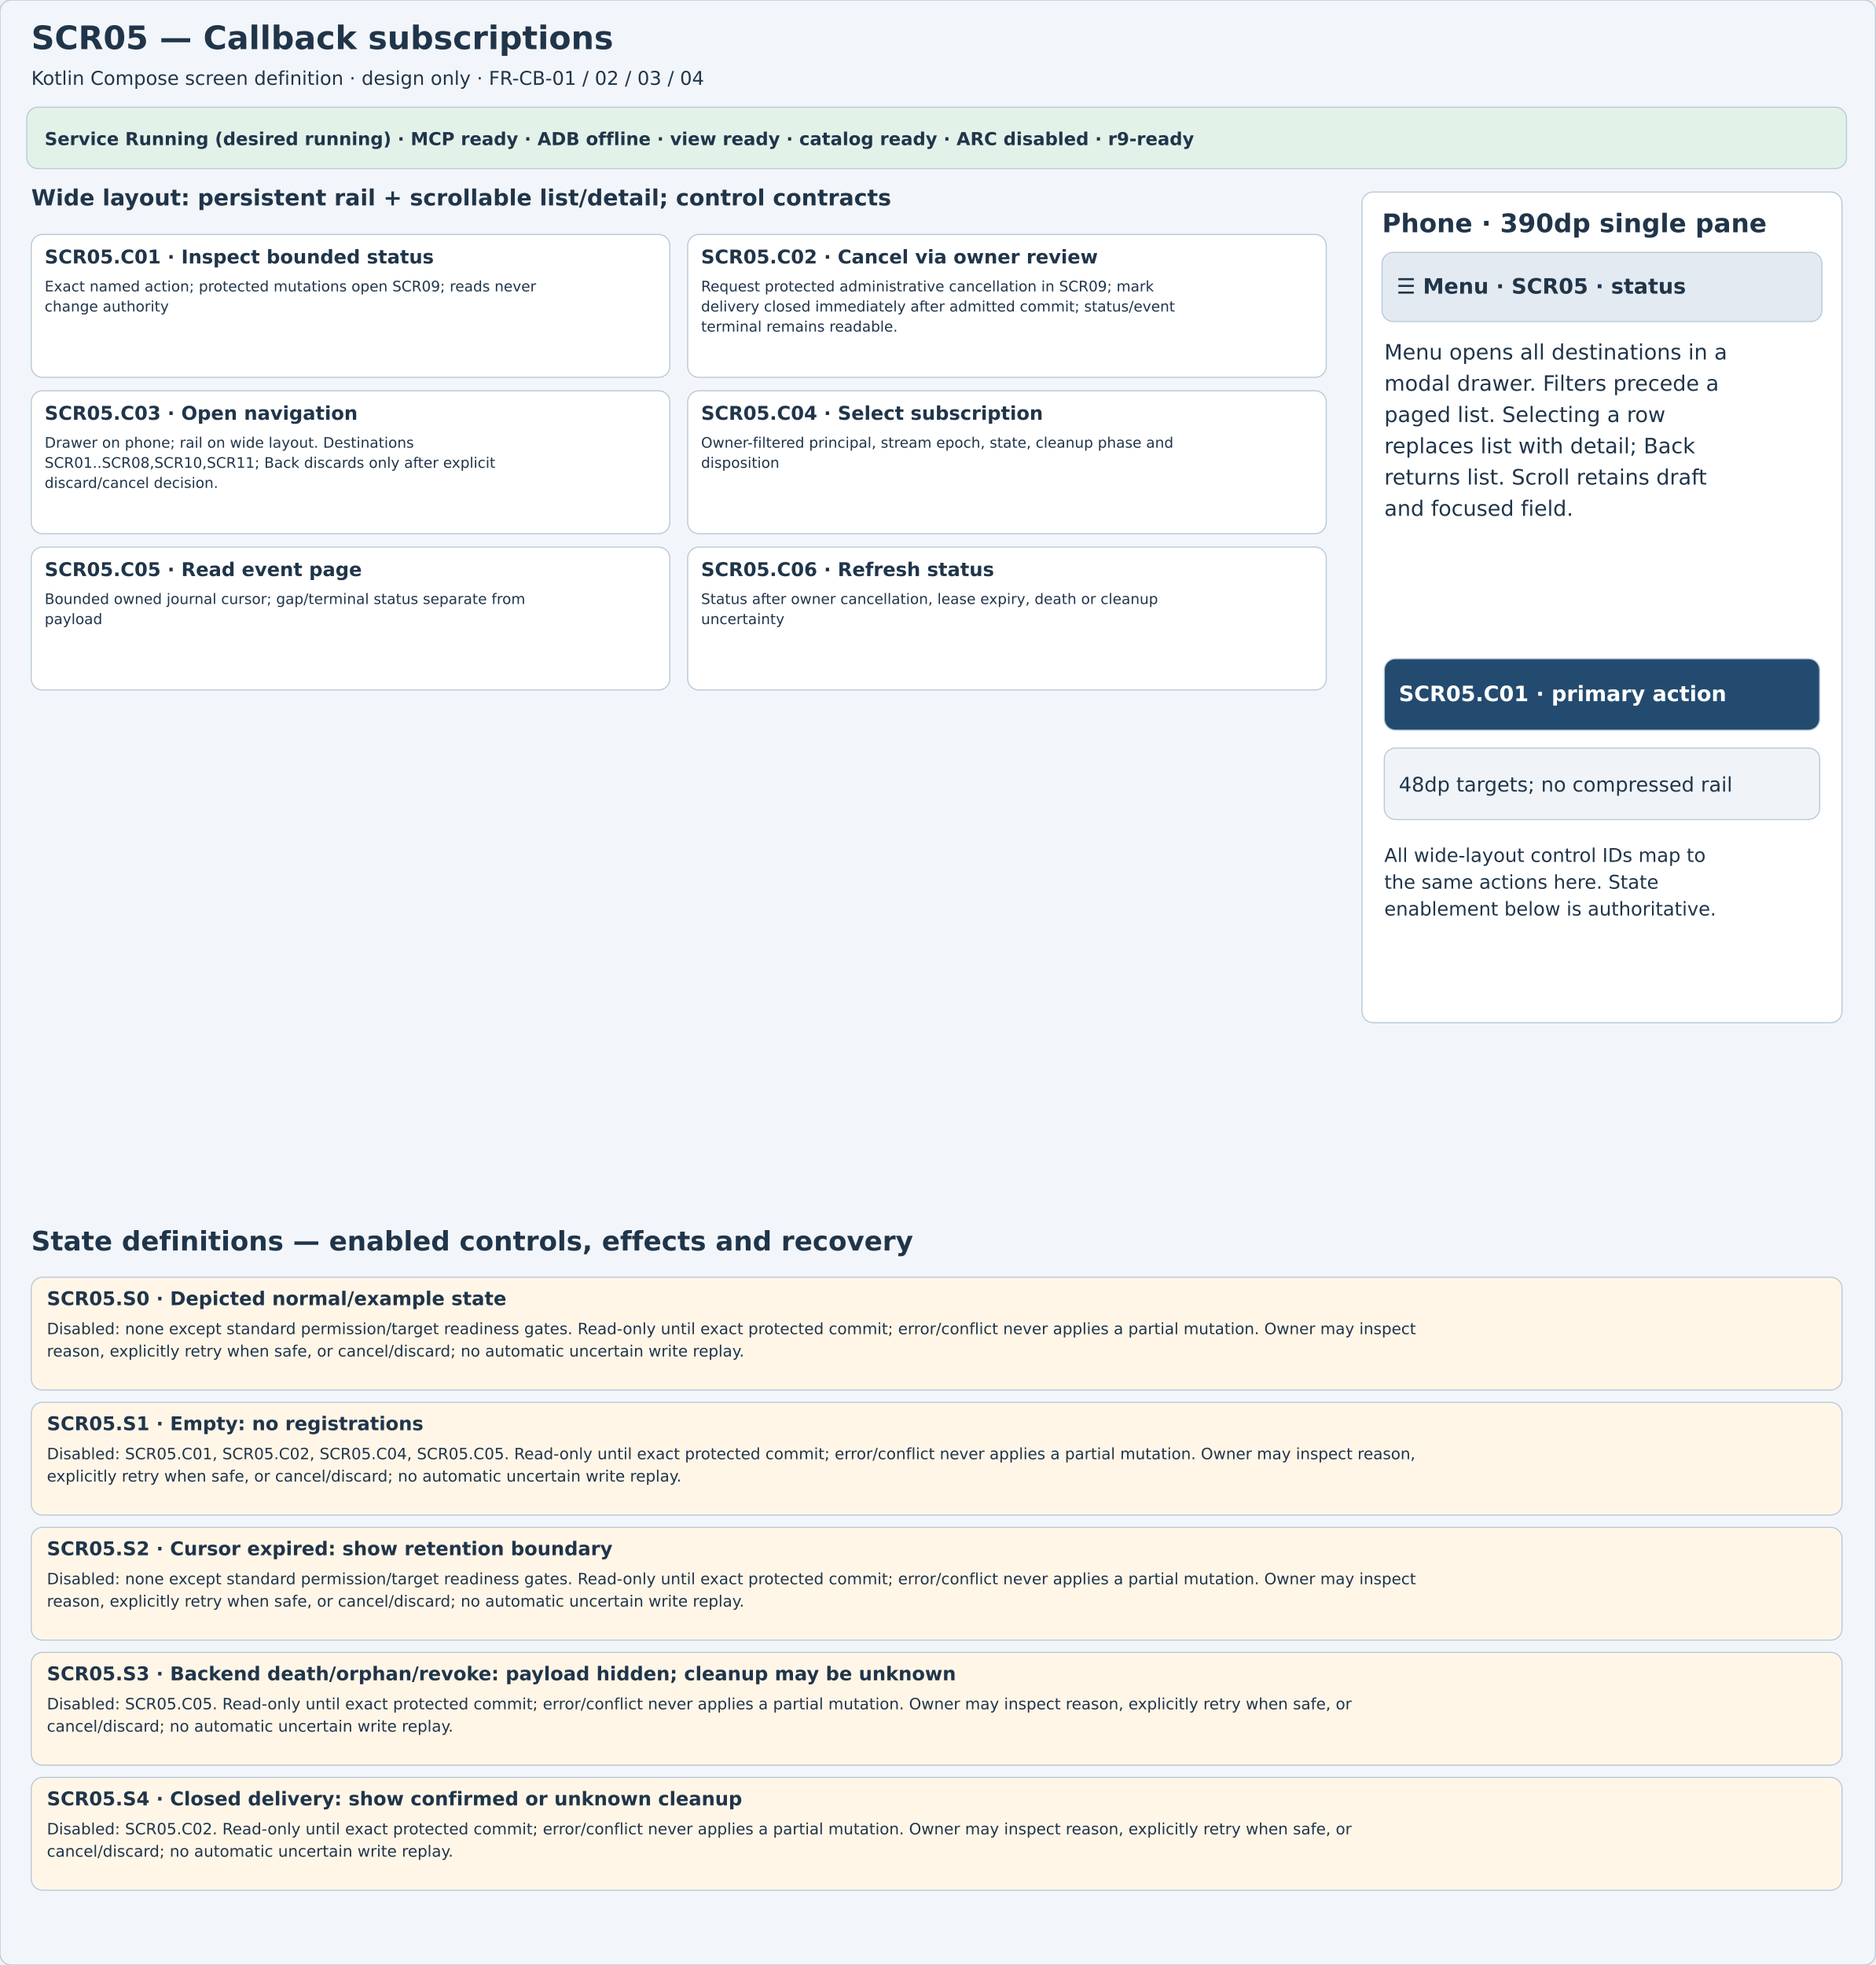
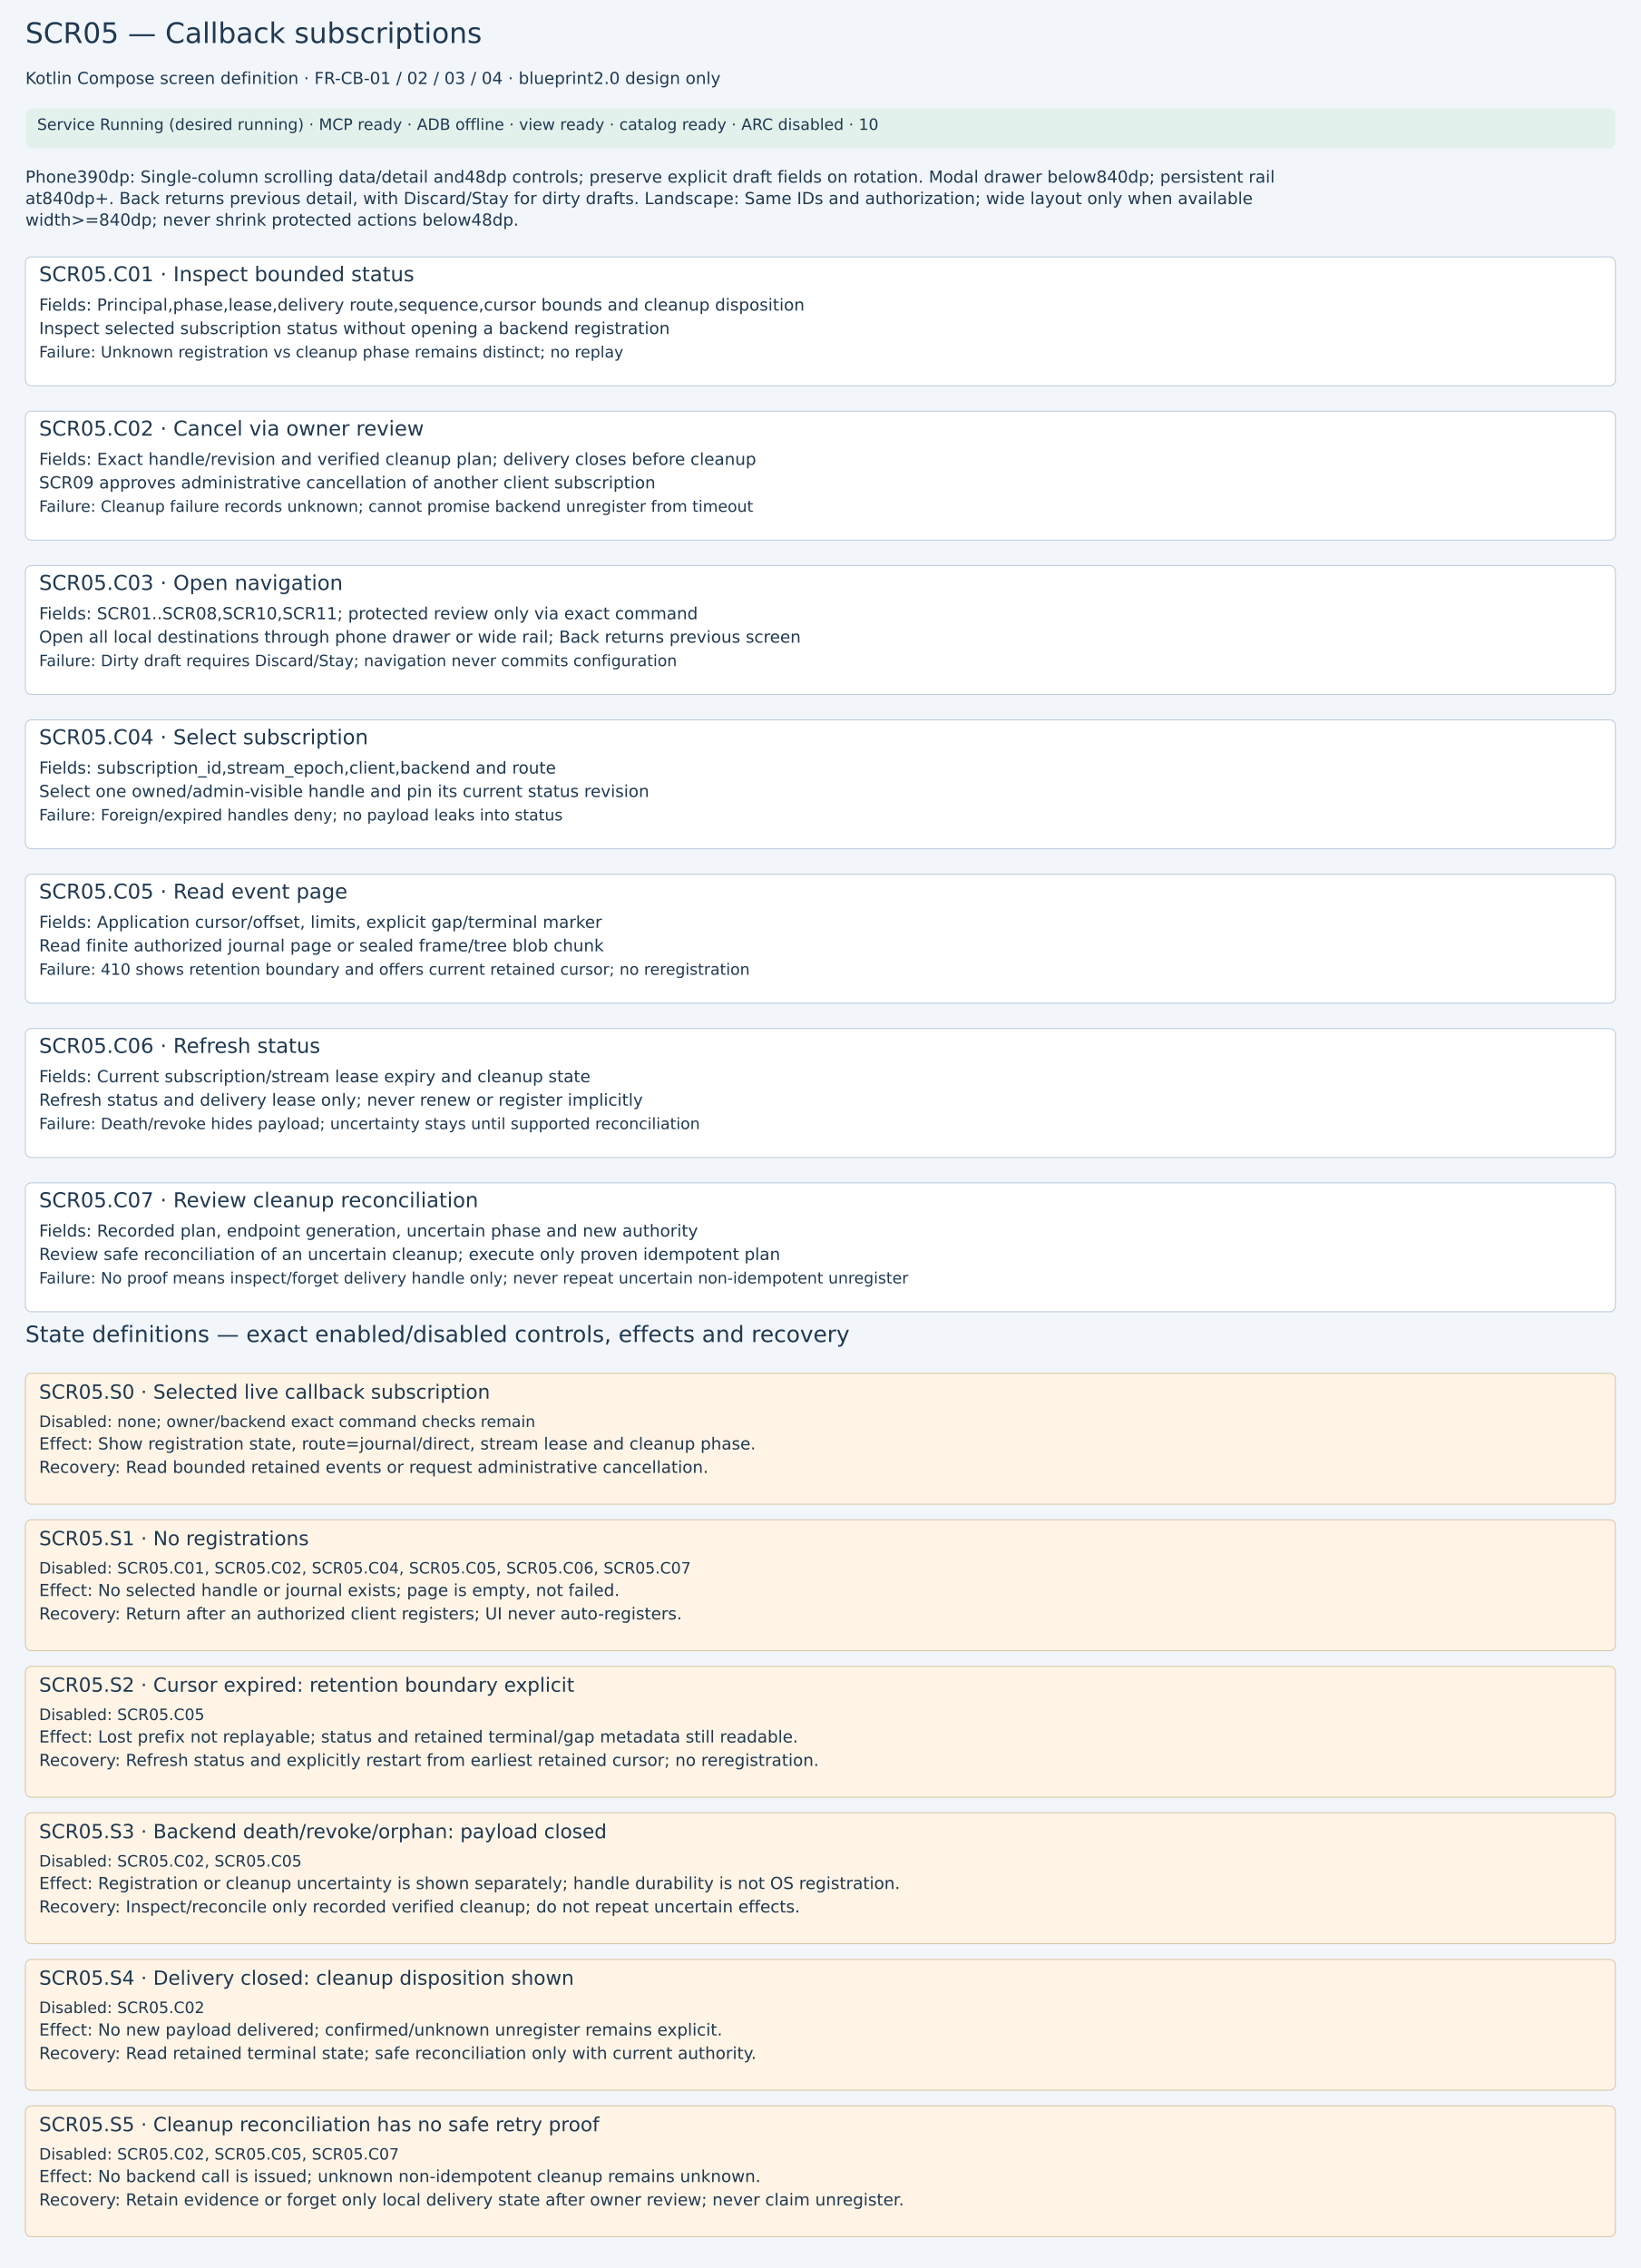
- <svg xmlns="http://www.w3.org/2000/svg" width="1680" height="1760" viewBox="0 0 1680 1760" role="img">
+ <svg xmlns="http://www.w3.org/2000/svg" width="1680" height="2322" viewBox="0 0 1680 2322" role="img">
+   <rect width="100%" height="100%" fill="#f2f6fb" />
  <g font-family="DejaVu Sans, sans-serif">
-     <rect x="0" y="0" width="1680" height="1760" rx="10" fill="#f2f6fa" stroke="#b8c9d8" />
-     <text x="28" y="44" font-size="29" font-weight="700" fill="#20354a">SCR05 — Callback subscriptions</text>
-     <text x="28" y="76" font-size="17" font-weight="400" fill="#20354a">Kotlin Compose screen definition · design only · FR-CB-01 / 02 / 03 / 04</text>
+     <text x="26" y="44" font-size="29" fill="#203950">SCR05 — Callback subscriptions</text>
+     <text x="26" y="86" font-size="17" fill="#203950">Kotlin Compose screen definition · FR-CB-01 / 02 / 03 / 04 · blueprint2.0 design only</text>
    <g data-status-id="SCR05.STATUS">
-       <rect x="24" y="96" width="1630" height="55" rx="10" fill="#e3f2e9" stroke="#b8c9d8" />
-       <text x="40" y="130" font-size="16" font-weight="700" fill="#20354a">Service Running (desired running) · MCP ready · ADB offline · view ready · catalog ready · ARC disabled · r9-ready</text>
+       <rect x="26" y="111" width="1628" height="41" rx="7" fill="#e3f1ec" />
+       <text x="38" y="133" font-size="16" fill="#203950">Service Running (desired running) · MCP ready · ADB offline · view ready · catalog ready · ARC disabled · 10</text>
    </g>
-     <text x="28" y="184" font-size="20" font-weight="700" fill="#20354a">Wide layout: persistent rail + scrollable list/detail; control contracts</text>
-     <g data-control-id="SCR05.C01" data-kind="action">
-       <rect x="28" y="210" width="572" height="128" rx="10" fill="#fff" stroke="#b8c9d8" />
-       <text x="40" y="236" font-size="17" font-weight="700" fill="#20354a">SCR05.C01 · Inspect bounded status</text>
-       <text x="40" y="261" font-size="13" font-weight="400" fill="#20354a">Exact named action; protected mutations open SCR09; reads never</text>
-       <text x="40" y="279" font-size="13" font-weight="400" fill="#20354a">change authority</text>
+     <text x="26" y="187" font-size="17" fill="#203950">Phone390dp: Single-column scrolling data/detail and48dp controls; preserve explicit draft fields on rotation. Modal drawer below840dp; persistent rail</text>
+     <text x="26" y="209" font-size="17" fill="#203950">at840dp+. Back returns previous detail, with Discard/Stay for dirty drafts. Landscape: Same IDs and authorization; wide layout only when available</text>
+     <text x="26" y="231" font-size="17" fill="#203950">width&gt;=840dp; never shrink protected actions below48dp.</text>
+     <g data-control-id="SCR05.C01">
+       <rect x="26" y="263" width="1628" height="132" fill="#ffffff" stroke="#bdccdb" rx="6" />
+       <text x="40" y="288" font-size="21" fill="#203950">SCR05.C01 · Inspect bounded status</text>
+       <text x="40" y="318" font-size="17" fill="#203950">Fields: Principal,phase,lease,delivery route,sequence,cursor bounds and cleanup disposition</text>
+       <text x="40" y="342" font-size="17" fill="#203950">Inspect selected subscription status without opening a backend registration</text>
+       <text x="40" y="366" font-size="16" fill="#203950">Failure: Unknown registration vs cleanup phase remains distinct; no replay</text>
    </g>
-     <g data-control-id="SCR05.C02" data-kind="action">
-       <rect x="616" y="210" width="572" height="128" rx="10" fill="#fff" stroke="#b8c9d8" />
-       <text x="628" y="236" font-size="17" font-weight="700" fill="#20354a">SCR05.C02 · Cancel via owner review</text>
-       <text x="628" y="261" font-size="13" font-weight="400" fill="#20354a">Request protected administrative cancellation in SCR09; mark</text>
-       <text x="628" y="279" font-size="13" font-weight="400" fill="#20354a">delivery closed immediately after admitted commit; status/event</text>
-       <text x="628" y="297" font-size="13" font-weight="400" fill="#20354a">terminal remains readable.</text>
+     <g data-control-id="SCR05.C02">
+       <rect x="26" y="421" width="1628" height="132" fill="#ffffff" stroke="#bdccdb" rx="6" />
+       <text x="40" y="446" font-size="21" fill="#203950">SCR05.C02 · Cancel via owner review</text>
+       <text x="40" y="476" font-size="17" fill="#203950">Fields: Exact handle/revision and verified cleanup plan; delivery closes before cleanup</text>
+       <text x="40" y="500" font-size="17" fill="#203950">SCR09 approves administrative cancellation of another client subscription</text>
+       <text x="40" y="524" font-size="16" fill="#203950">Failure: Cleanup failure records unknown; cannot promise backend unregister from timeout</text>
    </g>
-     <g data-control-id="SCR05.C03" data-kind="navigation">
-       <rect x="28" y="350" width="572" height="128" rx="10" fill="#fff" stroke="#b8c9d8" />
-       <text x="40" y="376" font-size="17" font-weight="700" fill="#20354a">SCR05.C03 · Open navigation</text>
-       <text x="40" y="401" font-size="13" font-weight="400" fill="#20354a">Drawer on phone; rail on wide layout. Destinations</text>
-       <text x="40" y="419" font-size="13" font-weight="400" fill="#20354a">SCR01..SCR08,SCR10,SCR11; Back discards only after explicit</text>
-       <text x="40" y="437" font-size="13" font-weight="400" fill="#20354a">discard/cancel decision.</text>
+     <g data-control-id="SCR05.C03">
+       <rect x="26" y="579" width="1628" height="132" fill="#ffffff" stroke="#bdccdb" rx="6" />
+       <text x="40" y="604" font-size="21" fill="#203950">SCR05.C03 · Open navigation</text>
+       <text x="40" y="634" font-size="17" fill="#203950">Fields: SCR01..SCR08,SCR10,SCR11; protected review only via exact command</text>
+       <text x="40" y="658" font-size="17" fill="#203950">Open all local destinations through phone drawer or wide rail; Back returns previous screen</text>
+       <text x="40" y="682" font-size="16" fill="#203950">Failure: Dirty draft requires Discard/Stay; navigation never commits configuration</text>
    </g>
-     <g data-control-id="SCR05.C04" data-kind="selector">
-       <rect x="616" y="350" width="572" height="128" rx="10" fill="#fff" stroke="#b8c9d8" />
-       <text x="628" y="376" font-size="17" font-weight="700" fill="#20354a">SCR05.C04 · Select subscription</text>
-       <text x="628" y="401" font-size="13" font-weight="400" fill="#20354a">Owner-filtered principal, stream epoch, state, cleanup phase and</text>
-       <text x="628" y="419" font-size="13" font-weight="400" fill="#20354a">disposition</text>
+     <g data-control-id="SCR05.C04">
+       <rect x="26" y="737" width="1628" height="132" fill="#ffffff" stroke="#bdccdb" rx="6" />
+       <text x="40" y="762" font-size="21" fill="#203950">SCR05.C04 · Select subscription</text>
+       <text x="40" y="792" font-size="17" fill="#203950">Fields: subscription_id,stream_epoch,client,backend and route</text>
+       <text x="40" y="816" font-size="17" fill="#203950">Select one owned/admin-visible handle and pin its current status revision</text>
+       <text x="40" y="840" font-size="16" fill="#203950">Failure: Foreign/expired handles deny; no payload leaks into status</text>
    </g>
-     <g data-control-id="SCR05.C05" data-kind="pagination">
-       <rect x="28" y="490" width="572" height="128" rx="10" fill="#fff" stroke="#b8c9d8" />
-       <text x="40" y="516" font-size="17" font-weight="700" fill="#20354a">SCR05.C05 · Read event page</text>
-       <text x="40" y="541" font-size="13" font-weight="400" fill="#20354a">Bounded owned journal cursor; gap/terminal status separate from</text>
-       <text x="40" y="559" font-size="13" font-weight="400" fill="#20354a">payload</text>
+     <g data-control-id="SCR05.C05">
+       <rect x="26" y="895" width="1628" height="132" fill="#ffffff" stroke="#bdccdb" rx="6" />
+       <text x="40" y="920" font-size="21" fill="#203950">SCR05.C05 · Read event page</text>
+       <text x="40" y="950" font-size="17" fill="#203950">Fields: Application cursor/offset, limits, explicit gap/terminal marker</text>
+       <text x="40" y="974" font-size="17" fill="#203950">Read finite authorized journal page or sealed frame/tree blob chunk</text>
+       <text x="40" y="998" font-size="16" fill="#203950">Failure: 410 shows retention boundary and offers current retained cursor; no reregistration</text>
    </g>
-     <g data-control-id="SCR05.C06" data-kind="read">
-       <rect x="616" y="490" width="572" height="128" rx="10" fill="#fff" stroke="#b8c9d8" />
-       <text x="628" y="516" font-size="17" font-weight="700" fill="#20354a">SCR05.C06 · Refresh status</text>
-       <text x="628" y="541" font-size="13" font-weight="400" fill="#20354a">Status after owner cancellation, lease expiry, death or cleanup</text>
-       <text x="628" y="559" font-size="13" font-weight="400" fill="#20354a">uncertainty</text>
+     <g data-control-id="SCR05.C06">
+       <rect x="26" y="1053" width="1628" height="132" fill="#ffffff" stroke="#bdccdb" rx="6" />
+       <text x="40" y="1078" font-size="21" fill="#203950">SCR05.C06 · Refresh status</text>
+       <text x="40" y="1108" font-size="17" fill="#203950">Fields: Current subscription/stream lease expiry and cleanup state</text>
+       <text x="40" y="1132" font-size="17" fill="#203950">Refresh status and delivery lease only; never renew or register implicitly</text>
+       <text x="40" y="1156" font-size="16" fill="#203950">Failure: Death/revoke hides payload; uncertainty stays until supported reconciliation</text>
    </g>
-     <rect x="1220" y="172" width="430" height="744" rx="10" fill="#fff" stroke="#b8c9d8" />
-     <text x="1238" y="208" font-size="23" font-weight="700" fill="#20354a">Phone · 390dp single pane</text>
-     <rect x="1238" y="226" width="394" height="62" rx="10" fill="#e3eaf1" stroke="#b8c9d8" />
-     <text x="1251" y="263" font-size="19" font-weight="700" fill="#20354a">☰ Menu · SCR05 · status</text>
-     <text x="1240" y="322" font-size="19" font-weight="400" fill="#20354a">Menu opens all destinations in a</text>
-     <text x="1240" y="350" font-size="19" font-weight="400" fill="#20354a">modal drawer. Filters precede a</text>
-     <text x="1240" y="378" font-size="19" font-weight="400" fill="#20354a">paged list. Selecting a row</text>
-     <text x="1240" y="406" font-size="19" font-weight="400" fill="#20354a">replaces list with detail; Back</text>
-     <text x="1240" y="434" font-size="19" font-weight="400" fill="#20354a">returns list. Scroll retains draft</text>
-     <text x="1240" y="462" font-size="19" font-weight="400" fill="#20354a">and focused field.</text>
-     <rect x="1240" y="590" width="390" height="64" rx="10" fill="#234b70" stroke="#b8c9d8" />
-     <text x="1253" y="628" font-size="19" font-weight="700" fill="#fff">SCR05.C01 · primary action</text>
-     <rect x="1240" y="670" width="390" height="64" rx="10" fill="#f0f4f8" stroke="#b8c9d8" />
-     <text x="1253" y="709" font-size="18" font-weight="400" fill="#20354a">48dp targets; no compressed rail</text>
-     <text x="1240" y="772" font-size="17" font-weight="400" fill="#20354a">All wide-layout control IDs map to</text>
-     <text x="1240" y="796" font-size="17" font-weight="400" fill="#20354a">the same actions here. State</text>
-     <text x="1240" y="820" font-size="17" font-weight="400" fill="#20354a">enablement below is authoritative.</text>
-     <text x="28" y="1120" font-size="24" font-weight="700" fill="#20354a">State definitions — enabled controls, effects and recovery</text>
+     <g data-control-id="SCR05.C07">
+       <rect x="26" y="1211" width="1628" height="132" fill="#ffffff" stroke="#bdccdb" rx="6" />
+       <text x="40" y="1236" font-size="21" fill="#203950">SCR05.C07 · Review cleanup reconciliation</text>
+       <text x="40" y="1266" font-size="17" fill="#203950">Fields: Recorded plan, endpoint generation, uncertain phase and new authority</text>
+       <text x="40" y="1290" font-size="17" fill="#203950">Review safe reconciliation of an uncertain cleanup; execute only proven idempotent plan</text>
+       <text x="40" y="1314" font-size="16" fill="#203950">Failure: No proof means inspect/forget delivery handle only; never repeat uncertain non-idempotent unregister</text>
+     </g>
+     <text x="26" y="1374" font-size="23" fill="#203950">State definitions — exact enabled/disabled controls, effects and recovery</text>
    <g data-state-id="SCR05.S0">
-       <rect x="28" y="1144" width="1622" height="101" rx="10" fill="#fff6e8" stroke="#b8c9d8" />
-       <text x="42" y="1169" font-size="17" font-weight="700" fill="#20354a">SCR05.S0 · Depicted normal/example state</text>
-       <text x="42" y="1195" font-size="14" font-weight="400" fill="#20354a">Disabled: none except standard permission/target readiness gates. Read-only until exact protected commit; error/conflict never applies a partial mutation. Owner may inspect</text>
-       <text x="42" y="1215" font-size="14" font-weight="400" fill="#20354a">reason, explicitly retry when safe, or cancel/discard; no automatic uncertain write replay.</text>
+       <rect x="26" y="1406" width="1628" height="134" rx="6" fill="#fff4e6" stroke="#dac6a6" />
+       <text x="40" y="1432" font-size="20" fill="#203950">SCR05.S0 · Selected live callback subscription</text>
+       <text x="40" y="1461" font-size="16" fill="#203950">Disabled: none; owner/backend exact command checks remain</text>
+       <text x="40" y="1484" font-size="17" fill="#203950">Effect: Show registration state, route=journal/direct, stream lease and cleanup phase.</text>
+       <text x="40" y="1508" font-size="17" fill="#203950">Recovery: Read bounded retained events or request administrative cancellation.</text>
    </g>
    <g data-state-id="SCR05.S1">
-       <rect x="28" y="1256" width="1622" height="101" rx="10" fill="#fff6e8" stroke="#b8c9d8" />
-       <text x="42" y="1281" font-size="17" font-weight="700" fill="#20354a">SCR05.S1 · Empty: no registrations</text>
-       <text x="42" y="1307" font-size="14" font-weight="400" fill="#20354a">Disabled: SCR05.C01, SCR05.C02, SCR05.C04, SCR05.C05. Read-only until exact protected commit; error/conflict never applies a partial mutation. Owner may inspect reason,</text>
-       <text x="42" y="1327" font-size="14" font-weight="400" fill="#20354a">explicitly retry when safe, or cancel/discard; no automatic uncertain write replay.</text>
+       <rect x="26" y="1556" width="1628" height="134" rx="6" fill="#fff4e6" stroke="#dac6a6" />
+       <text x="40" y="1582" font-size="20" fill="#203950">SCR05.S1 · No registrations</text>
+       <text x="40" y="1611" font-size="16" fill="#203950">Disabled: SCR05.C01, SCR05.C02, SCR05.C04, SCR05.C05, SCR05.C06, SCR05.C07</text>
+       <text x="40" y="1634" font-size="17" fill="#203950">Effect: No selected handle or journal exists; page is empty, not failed.</text>
+       <text x="40" y="1658" font-size="17" fill="#203950">Recovery: Return after an authorized client registers; UI never auto-registers.</text>
    </g>
    <g data-state-id="SCR05.S2">
-       <rect x="28" y="1368" width="1622" height="101" rx="10" fill="#fff6e8" stroke="#b8c9d8" />
-       <text x="42" y="1393" font-size="17" font-weight="700" fill="#20354a">SCR05.S2 · Cursor expired: show retention boundary</text>
-       <text x="42" y="1419" font-size="14" font-weight="400" fill="#20354a">Disabled: none except standard permission/target readiness gates. Read-only until exact protected commit; error/conflict never applies a partial mutation. Owner may inspect</text>
-       <text x="42" y="1439" font-size="14" font-weight="400" fill="#20354a">reason, explicitly retry when safe, or cancel/discard; no automatic uncertain write replay.</text>
+       <rect x="26" y="1706" width="1628" height="134" rx="6" fill="#fff4e6" stroke="#dac6a6" />
+       <text x="40" y="1732" font-size="20" fill="#203950">SCR05.S2 · Cursor expired: retention boundary explicit</text>
+       <text x="40" y="1761" font-size="16" fill="#203950">Disabled: SCR05.C05</text>
+       <text x="40" y="1784" font-size="17" fill="#203950">Effect: Lost prefix not replayable; status and retained terminal/gap metadata still readable.</text>
+       <text x="40" y="1808" font-size="17" fill="#203950">Recovery: Refresh status and explicitly restart from earliest retained cursor; no reregistration.</text>
    </g>
    <g data-state-id="SCR05.S3">
-       <rect x="28" y="1480" width="1622" height="101" rx="10" fill="#fff6e8" stroke="#b8c9d8" />
-       <text x="42" y="1505" font-size="17" font-weight="700" fill="#20354a">SCR05.S3 · Backend death/orphan/revoke: payload hidden; cleanup may be unknown</text>
-       <text x="42" y="1531" font-size="14" font-weight="400" fill="#20354a">Disabled: SCR05.C05. Read-only until exact protected commit; error/conflict never applies a partial mutation. Owner may inspect reason, explicitly retry when safe, or</text>
-       <text x="42" y="1551" font-size="14" font-weight="400" fill="#20354a">cancel/discard; no automatic uncertain write replay.</text>
+       <rect x="26" y="1856" width="1628" height="134" rx="6" fill="#fff4e6" stroke="#dac6a6" />
+       <text x="40" y="1882" font-size="20" fill="#203950">SCR05.S3 · Backend death/revoke/orphan: payload closed</text>
+       <text x="40" y="1911" font-size="16" fill="#203950">Disabled: SCR05.C02, SCR05.C05</text>
+       <text x="40" y="1934" font-size="17" fill="#203950">Effect: Registration or cleanup uncertainty is shown separately; handle durability is not OS registration.</text>
+       <text x="40" y="1958" font-size="17" fill="#203950">Recovery: Inspect/reconcile only recorded verified cleanup; do not repeat uncertain effects.</text>
    </g>
    <g data-state-id="SCR05.S4">
-       <rect x="28" y="1592" width="1622" height="101" rx="10" fill="#fff6e8" stroke="#b8c9d8" />
-       <text x="42" y="1617" font-size="17" font-weight="700" fill="#20354a">SCR05.S4 · Closed delivery: show confirmed or unknown cleanup</text>
-       <text x="42" y="1643" font-size="14" font-weight="400" fill="#20354a">Disabled: SCR05.C02. Read-only until exact protected commit; error/conflict never applies a partial mutation. Owner may inspect reason, explicitly retry when safe, or</text>
-       <text x="42" y="1663" font-size="14" font-weight="400" fill="#20354a">cancel/discard; no automatic uncertain write replay.</text>
+       <rect x="26" y="2006" width="1628" height="134" rx="6" fill="#fff4e6" stroke="#dac6a6" />
+       <text x="40" y="2032" font-size="20" fill="#203950">SCR05.S4 · Delivery closed: cleanup disposition shown</text>
+       <text x="40" y="2061" font-size="16" fill="#203950">Disabled: SCR05.C02</text>
+       <text x="40" y="2084" font-size="17" fill="#203950">Effect: No new payload delivered; confirmed/unknown unregister remains explicit.</text>
+       <text x="40" y="2108" font-size="17" fill="#203950">Recovery: Read retained terminal state; safe reconciliation only with current authority.</text>
+     </g>
+     <g data-state-id="SCR05.S5">
+       <rect x="26" y="2156" width="1628" height="134" rx="6" fill="#fff4e6" stroke="#dac6a6" />
+       <text x="40" y="2182" font-size="20" fill="#203950">SCR05.S5 · Cleanup reconciliation has no safe retry proof</text>
+       <text x="40" y="2211" font-size="16" fill="#203950">Disabled: SCR05.C02, SCR05.C05, SCR05.C07</text>
+       <text x="40" y="2234" font-size="17" fill="#203950">Effect: No backend call is issued; unknown non-idempotent cleanup remains unknown.</text>
+       <text x="40" y="2258" font-size="17" fill="#203950">Recovery: Retain evidence or forget only local delivery state after owner review; never claim unregister.</text>
    </g>
  </g>
</svg>
